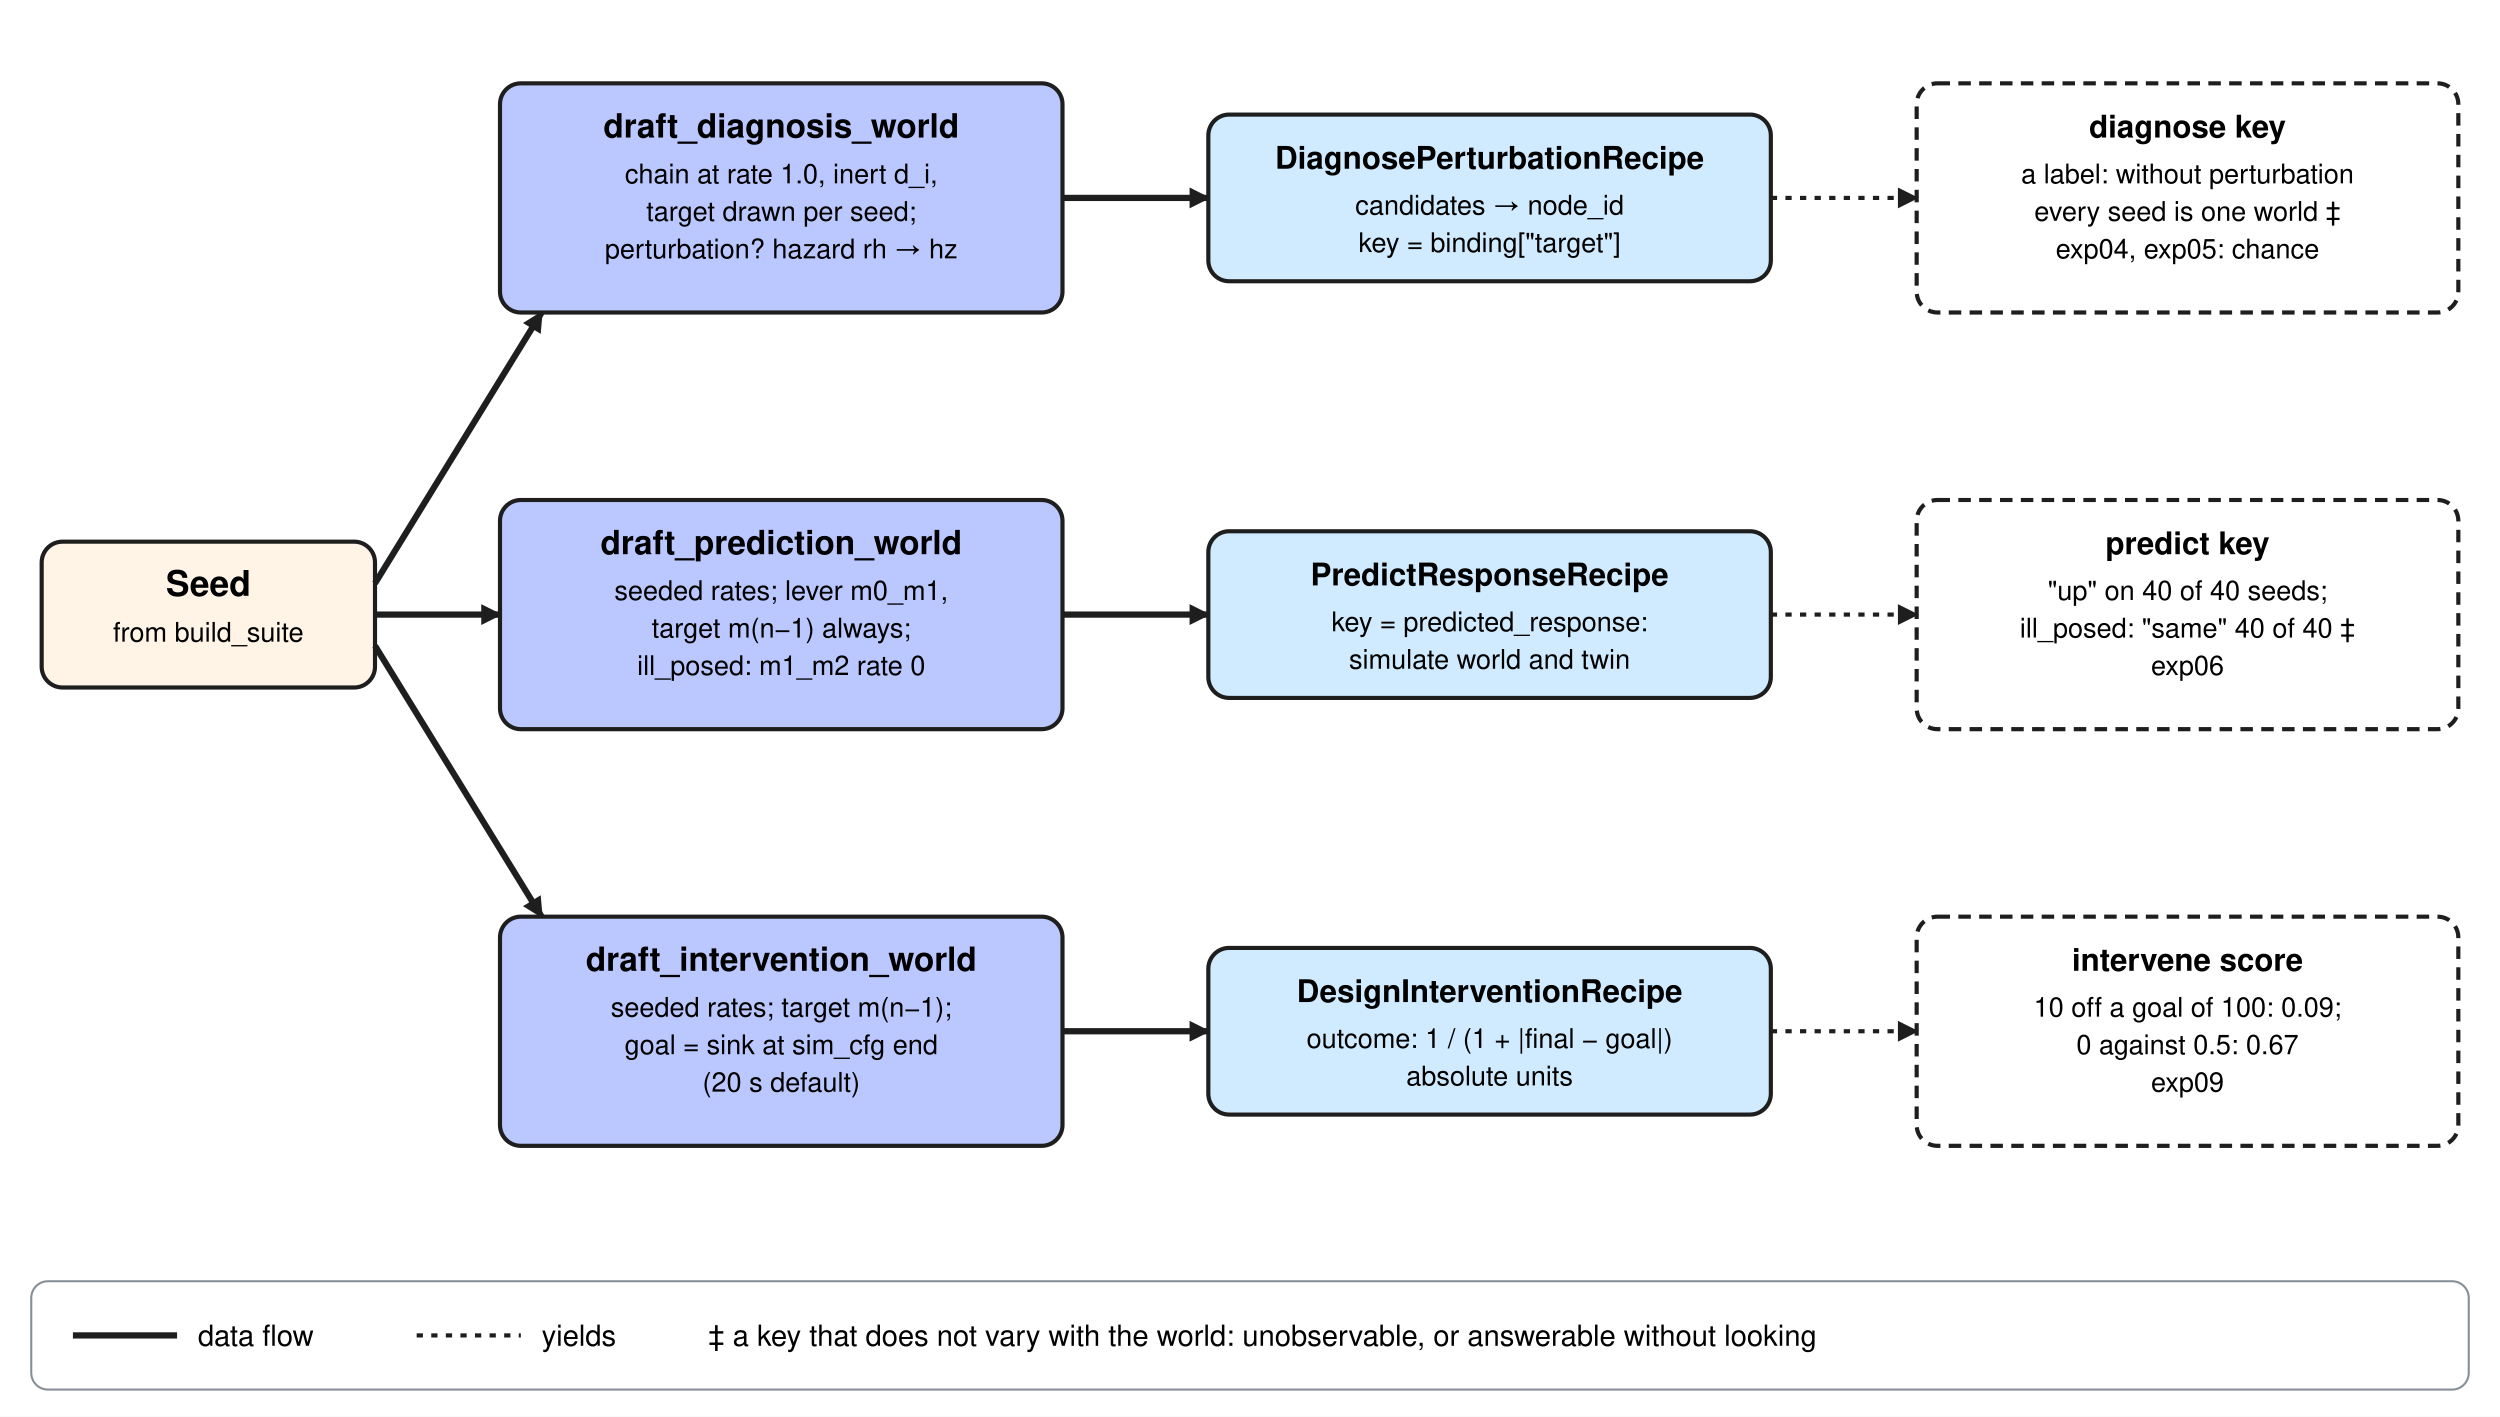
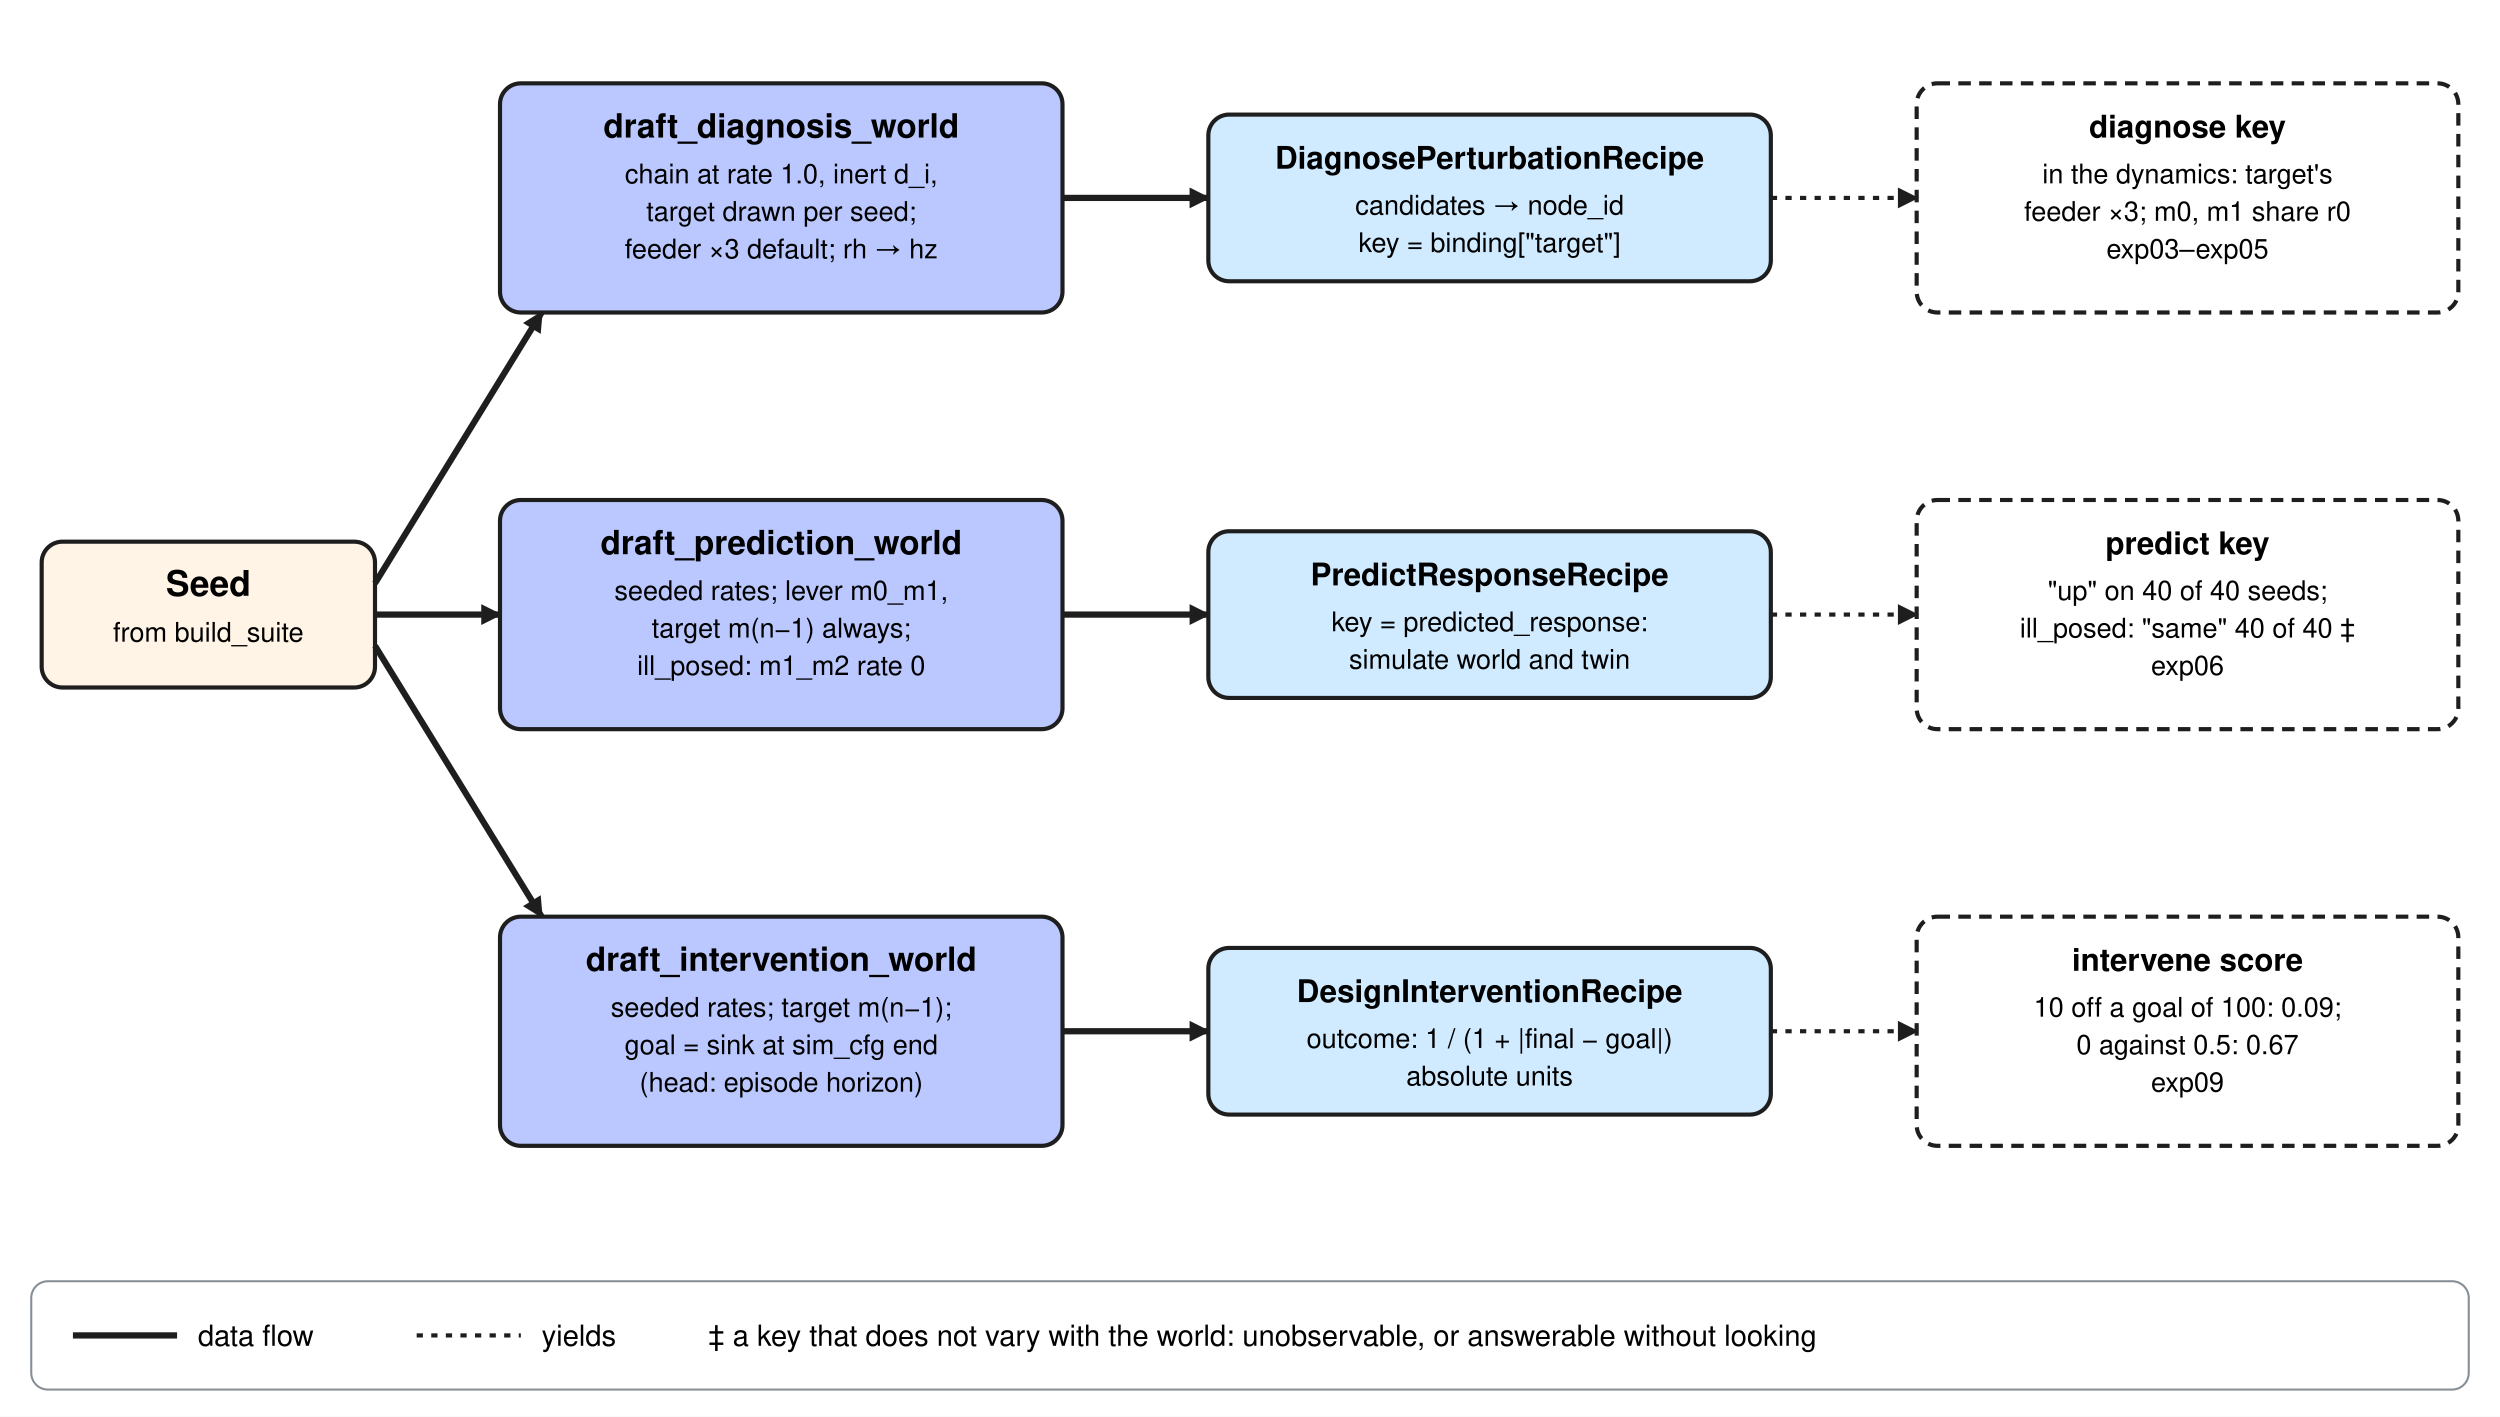
<svg xmlns="http://www.w3.org/2000/svg" width="2400" height="1360" viewBox="0 0 1200 680" font-family="Helvetica, Arial, sans-serif">
  <defs>
    <marker id="arrowhead" viewBox="0 0 10 10" refX="9" refY="5" markerUnits="userSpaceOnUse" markerWidth="10" markerHeight="10" orient="auto-start-reverse">
      <polygon id="arrowhead-shape" points="0,0 10,5 0,10" fill="#1e1e1e" />
    </marker>
  </defs>
  <rect id="bg" x="0" y="0" width="1200" height="680" fill="#ffffff" />
  <g id="n-seed">
    <rect id="n-seed-box" x="20" y="260" width="160" height="70" rx="10" fill="#fff4e6" stroke="#1e1e1e" stroke-width="2" />
    <text id="n-seed-name" x="100" y="286" font-size="17" font-weight="600" text-anchor="middle">Seed</text>
    <text id="n-seed-kind" x="100" y="308" font-size="13" text-anchor="middle">from build_suite</text>
  </g>
  <g id="n-dd">
    <rect id="n-dd-box" x="240" y="40" width="270" height="110" rx="10" fill="#bac8ff" stroke="#1e1e1e" stroke-width="2" />
    <text id="n-dd-name" x="375" y="66" font-size="16" font-weight="600" text-anchor="middle">draft_diagnosis_world</text>
    <text id="n-dd-k1" x="375" y="88" font-size="13" text-anchor="middle">chain at rate 1.0, inert d_i,</text>
    <text id="n-dd-k2" x="375" y="106" font-size="13" text-anchor="middle">target drawn per seed;</text>
-     <text id="n-dd-k3" x="375" y="124" font-size="13" text-anchor="middle">perturbation? hazard rh → hz</text>
+     <text id="n-dd-k3" x="375" y="124" font-size="13" text-anchor="middle">feeder ×3 default; rh → hz</text>
  </g>
  <g id="n-dp">
    <rect id="n-dp-box" x="240" y="240" width="270" height="110" rx="10" fill="#bac8ff" stroke="#1e1e1e" stroke-width="2" />
    <text id="n-dp-name" x="375" y="266" font-size="16" font-weight="600" text-anchor="middle">draft_prediction_world</text>
    <text id="n-dp-k1" x="375" y="288" font-size="13" text-anchor="middle">seeded rates; lever m0_m1,</text>
    <text id="n-dp-k2" x="375" y="306" font-size="13" text-anchor="middle">target m(n−1) always;</text>
    <text id="n-dp-k3" x="375" y="324" font-size="13" text-anchor="middle">ill_posed: m1_m2 rate 0</text>
  </g>
  <g id="n-di">
    <rect id="n-di-box" x="240" y="440" width="270" height="110" rx="10" fill="#bac8ff" stroke="#1e1e1e" stroke-width="2" />
    <text id="n-di-name" x="375" y="466" font-size="16" font-weight="600" text-anchor="middle">draft_intervention_world</text>
    <text id="n-di-k1" x="375" y="488" font-size="13" text-anchor="middle">seeded rates; target m(n−1);</text>
    <text id="n-di-k2" x="375" y="506" font-size="13" text-anchor="middle">goal = sink at sim_cfg end</text>
-     <text id="n-di-k3" x="375" y="524" font-size="13" text-anchor="middle">(20 s default)</text>
+     <text id="n-di-k3" x="375" y="524" font-size="13" text-anchor="middle">(head: episode horizon)</text>
  </g>
  <line id="e-seed-dd" x1="180" y1="280" x2="260" y2="150" stroke="#1e1e1e" stroke-width="3" marker-end="url(#arrowhead)" />
  <line id="e-seed-dp" x1="180" y1="295" x2="240" y2="295" stroke="#1e1e1e" stroke-width="3" marker-end="url(#arrowhead)" />
  <line id="e-seed-di" x1="180" y1="310" x2="260" y2="440" stroke="#1e1e1e" stroke-width="3" marker-end="url(#arrowhead)" />
  <g id="n-rd">
    <rect id="n-rd-box" x="580" y="55" width="270" height="80" rx="10" fill="#d0ebff" stroke="#1e1e1e" stroke-width="2" />
    <text id="n-rd-name" x="715" y="81" font-size="15" font-weight="600" text-anchor="middle">DiagnosePerturbationRecipe</text>
    <text id="n-rd-k1" x="715" y="103" font-size="13" text-anchor="middle">candidates → node_id</text>
    <text id="n-rd-k2" x="715" y="121" font-size="13" text-anchor="middle">key = binding["target"]</text>
  </g>
  <g id="n-rp">
    <rect id="n-rp-box" x="580" y="255" width="270" height="80" rx="10" fill="#d0ebff" stroke="#1e1e1e" stroke-width="2" />
    <text id="n-rp-name" x="715" y="281" font-size="15" font-weight="600" text-anchor="middle">PredictResponseRecipe</text>
    <text id="n-rp-k1" x="715" y="303" font-size="13" text-anchor="middle">key = predicted_response:</text>
    <text id="n-rp-k2" x="715" y="321" font-size="13" text-anchor="middle">simulate world and twin</text>
  </g>
  <g id="n-ri">
    <rect id="n-ri-box" x="580" y="455" width="270" height="80" rx="10" fill="#d0ebff" stroke="#1e1e1e" stroke-width="2" />
    <text id="n-ri-name" x="715" y="481" font-size="15" font-weight="600" text-anchor="middle">DesignInterventionRecipe</text>
    <text id="n-ri-k1" x="715" y="503" font-size="13" text-anchor="middle">outcome: 1 / (1 + |final − goal|)</text>
    <text id="n-ri-k2" x="715" y="521" font-size="13" text-anchor="middle">absolute units</text>
  </g>
  <line id="e-dd-rd" x1="510" y1="95" x2="580" y2="95" stroke="#1e1e1e" stroke-width="3" marker-end="url(#arrowhead)" />
  <line id="e-dp-rp" x1="510" y1="295" x2="580" y2="295" stroke="#1e1e1e" stroke-width="3" marker-end="url(#arrowhead)" />
  <line id="e-di-ri" x1="510" y1="495" x2="580" y2="495" stroke="#1e1e1e" stroke-width="3" marker-end="url(#arrowhead)" />
  <g id="n-kd">
    <rect id="n-kd-box" x="920" y="40" width="260" height="110" rx="10" fill="#ffffff" stroke="#1e1e1e" stroke-width="2" stroke-dasharray="6 4" />
    <text id="n-kd-name" x="1050" y="66" font-size="15" font-weight="600" text-anchor="middle">diagnose key</text>
-     <text id="n-kd-k1" x="1050" y="88" font-size="13" text-anchor="middle">a label: without perturbation</text>
-     <text id="n-kd-k2" x="1050" y="106" font-size="13" text-anchor="middle">every seed is one world ‡</text>
-     <text id="n-kd-k3" x="1050" y="124" font-size="13" text-anchor="middle">exp04, exp05: chance</text>
+     <text id="n-kd-k1" x="1050" y="88" font-size="13" text-anchor="middle">in the dynamics: target's</text>
+     <text id="n-kd-k2" x="1050" y="106" font-size="13" text-anchor="middle">feeder ×3; m0, m1 share r0</text>
+     <text id="n-kd-k3" x="1050" y="124" font-size="13" text-anchor="middle">exp03–exp05</text>
  </g>
  <g id="n-kp">
    <rect id="n-kp-box" x="920" y="240" width="260" height="110" rx="10" fill="#ffffff" stroke="#1e1e1e" stroke-width="2" stroke-dasharray="6 4" />
    <text id="n-kp-name" x="1050" y="266" font-size="15" font-weight="600" text-anchor="middle">predict key</text>
    <text id="n-kp-k1" x="1050" y="288" font-size="13" text-anchor="middle">"up" on 40 of 40 seeds;</text>
    <text id="n-kp-k2" x="1050" y="306" font-size="13" text-anchor="middle">ill_posed: "same" 40 of 40 ‡</text>
    <text id="n-kp-k3" x="1050" y="324" font-size="13" text-anchor="middle">exp06</text>
  </g>
  <g id="n-ki">
    <rect id="n-ki-box" x="920" y="440" width="260" height="110" rx="10" fill="#ffffff" stroke="#1e1e1e" stroke-width="2" stroke-dasharray="6 4" />
    <text id="n-ki-name" x="1050" y="466" font-size="15" font-weight="600" text-anchor="middle">intervene score</text>
    <text id="n-ki-k1" x="1050" y="488" font-size="13" text-anchor="middle">10 off a goal of 100: 0.09;</text>
    <text id="n-ki-k2" x="1050" y="506" font-size="13" text-anchor="middle">0 against 0.5: 0.67</text>
    <text id="n-ki-k3" x="1050" y="524" font-size="13" text-anchor="middle">exp09</text>
  </g>
  <line id="e-rd-kd" x1="850" y1="95" x2="920" y2="95" stroke="#1e1e1e" stroke-width="2" stroke-dasharray="3 4" marker-end="url(#arrowhead)" />
  <line id="e-rp-kp" x1="850" y1="295" x2="920" y2="295" stroke="#1e1e1e" stroke-width="2" stroke-dasharray="3 4" marker-end="url(#arrowhead)" />
  <line id="e-ri-ki" x1="850" y1="495" x2="920" y2="495" stroke="#1e1e1e" stroke-width="2" stroke-dasharray="3 4" marker-end="url(#arrowhead)" />
  <g id="legend">
    <rect id="legend-box" x="15" y="615" width="1170" height="52" rx="8" fill="#ffffff" stroke="#868e96" stroke-width="1" />
    <line id="legend-solid" x1="35" y1="641" x2="85" y2="641" stroke="#1e1e1e" stroke-width="3" />
    <text id="legend-solid-text" x="95" y="646" font-size="14">data flow</text>
    <line id="legend-dotted" x1="200" y1="641" x2="250" y2="641" stroke="#1e1e1e" stroke-width="2" stroke-dasharray="3 4" />
    <text id="legend-dotted-text" x="260" y="646" font-size="14">yields</text>
    <text id="legend-dagger" x="340" y="646" font-size="14">‡ a key that does not vary with the world: unobservable, or answerable without looking</text>
  </g>
</svg>
